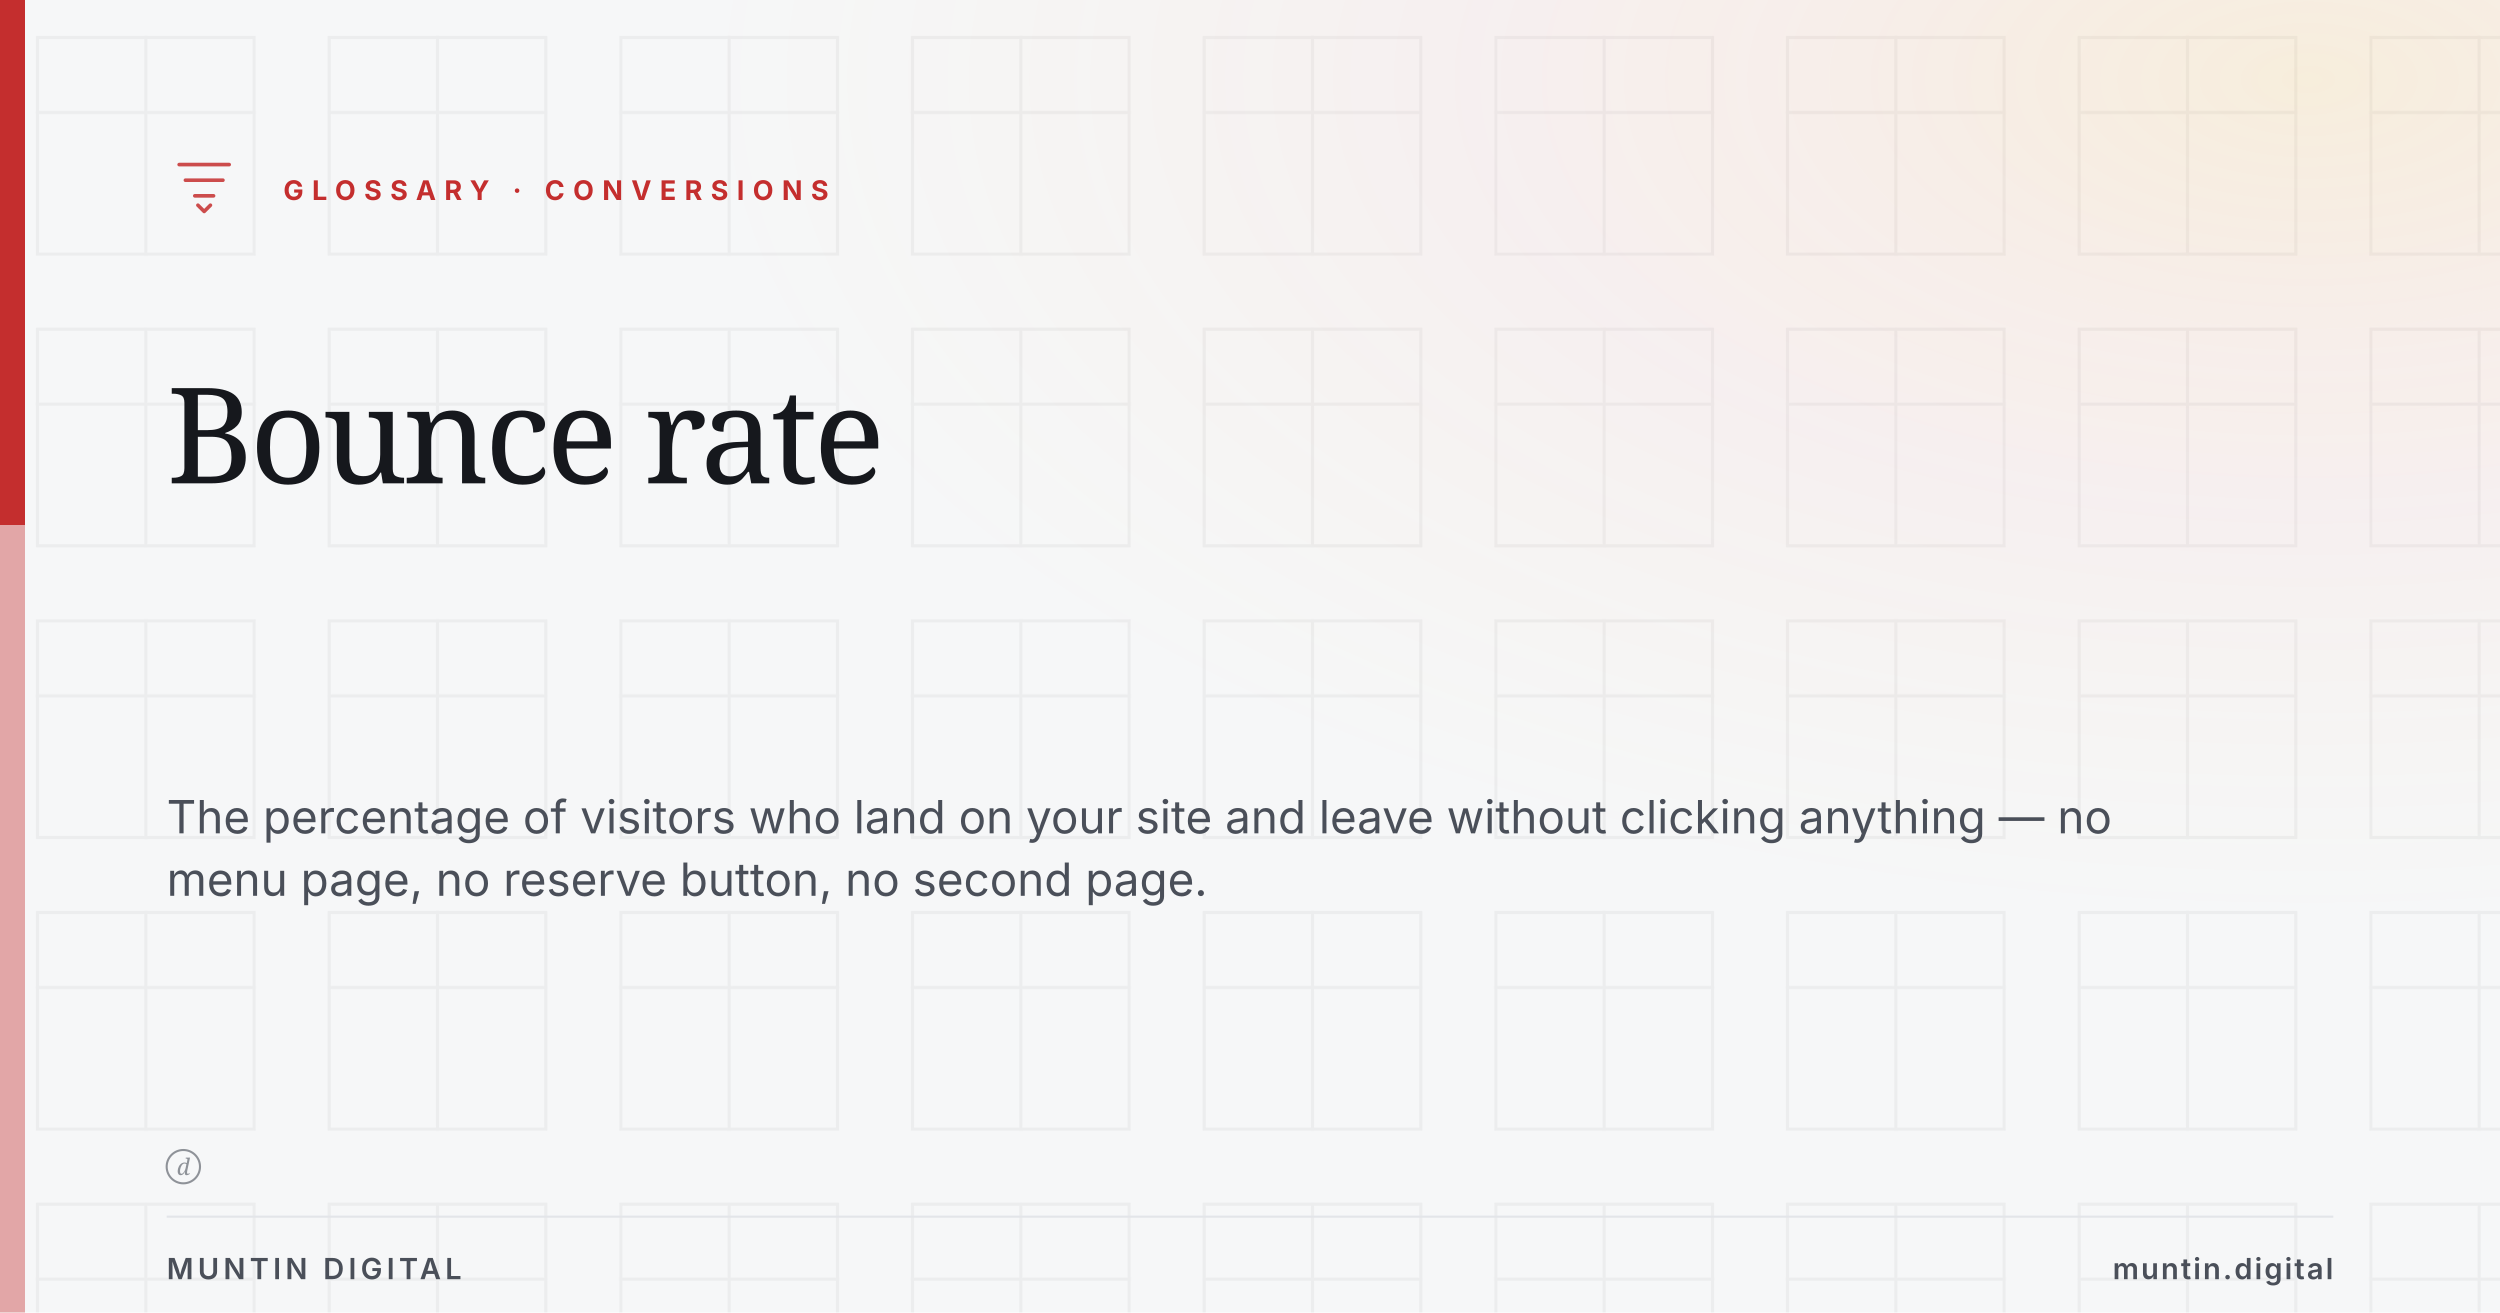
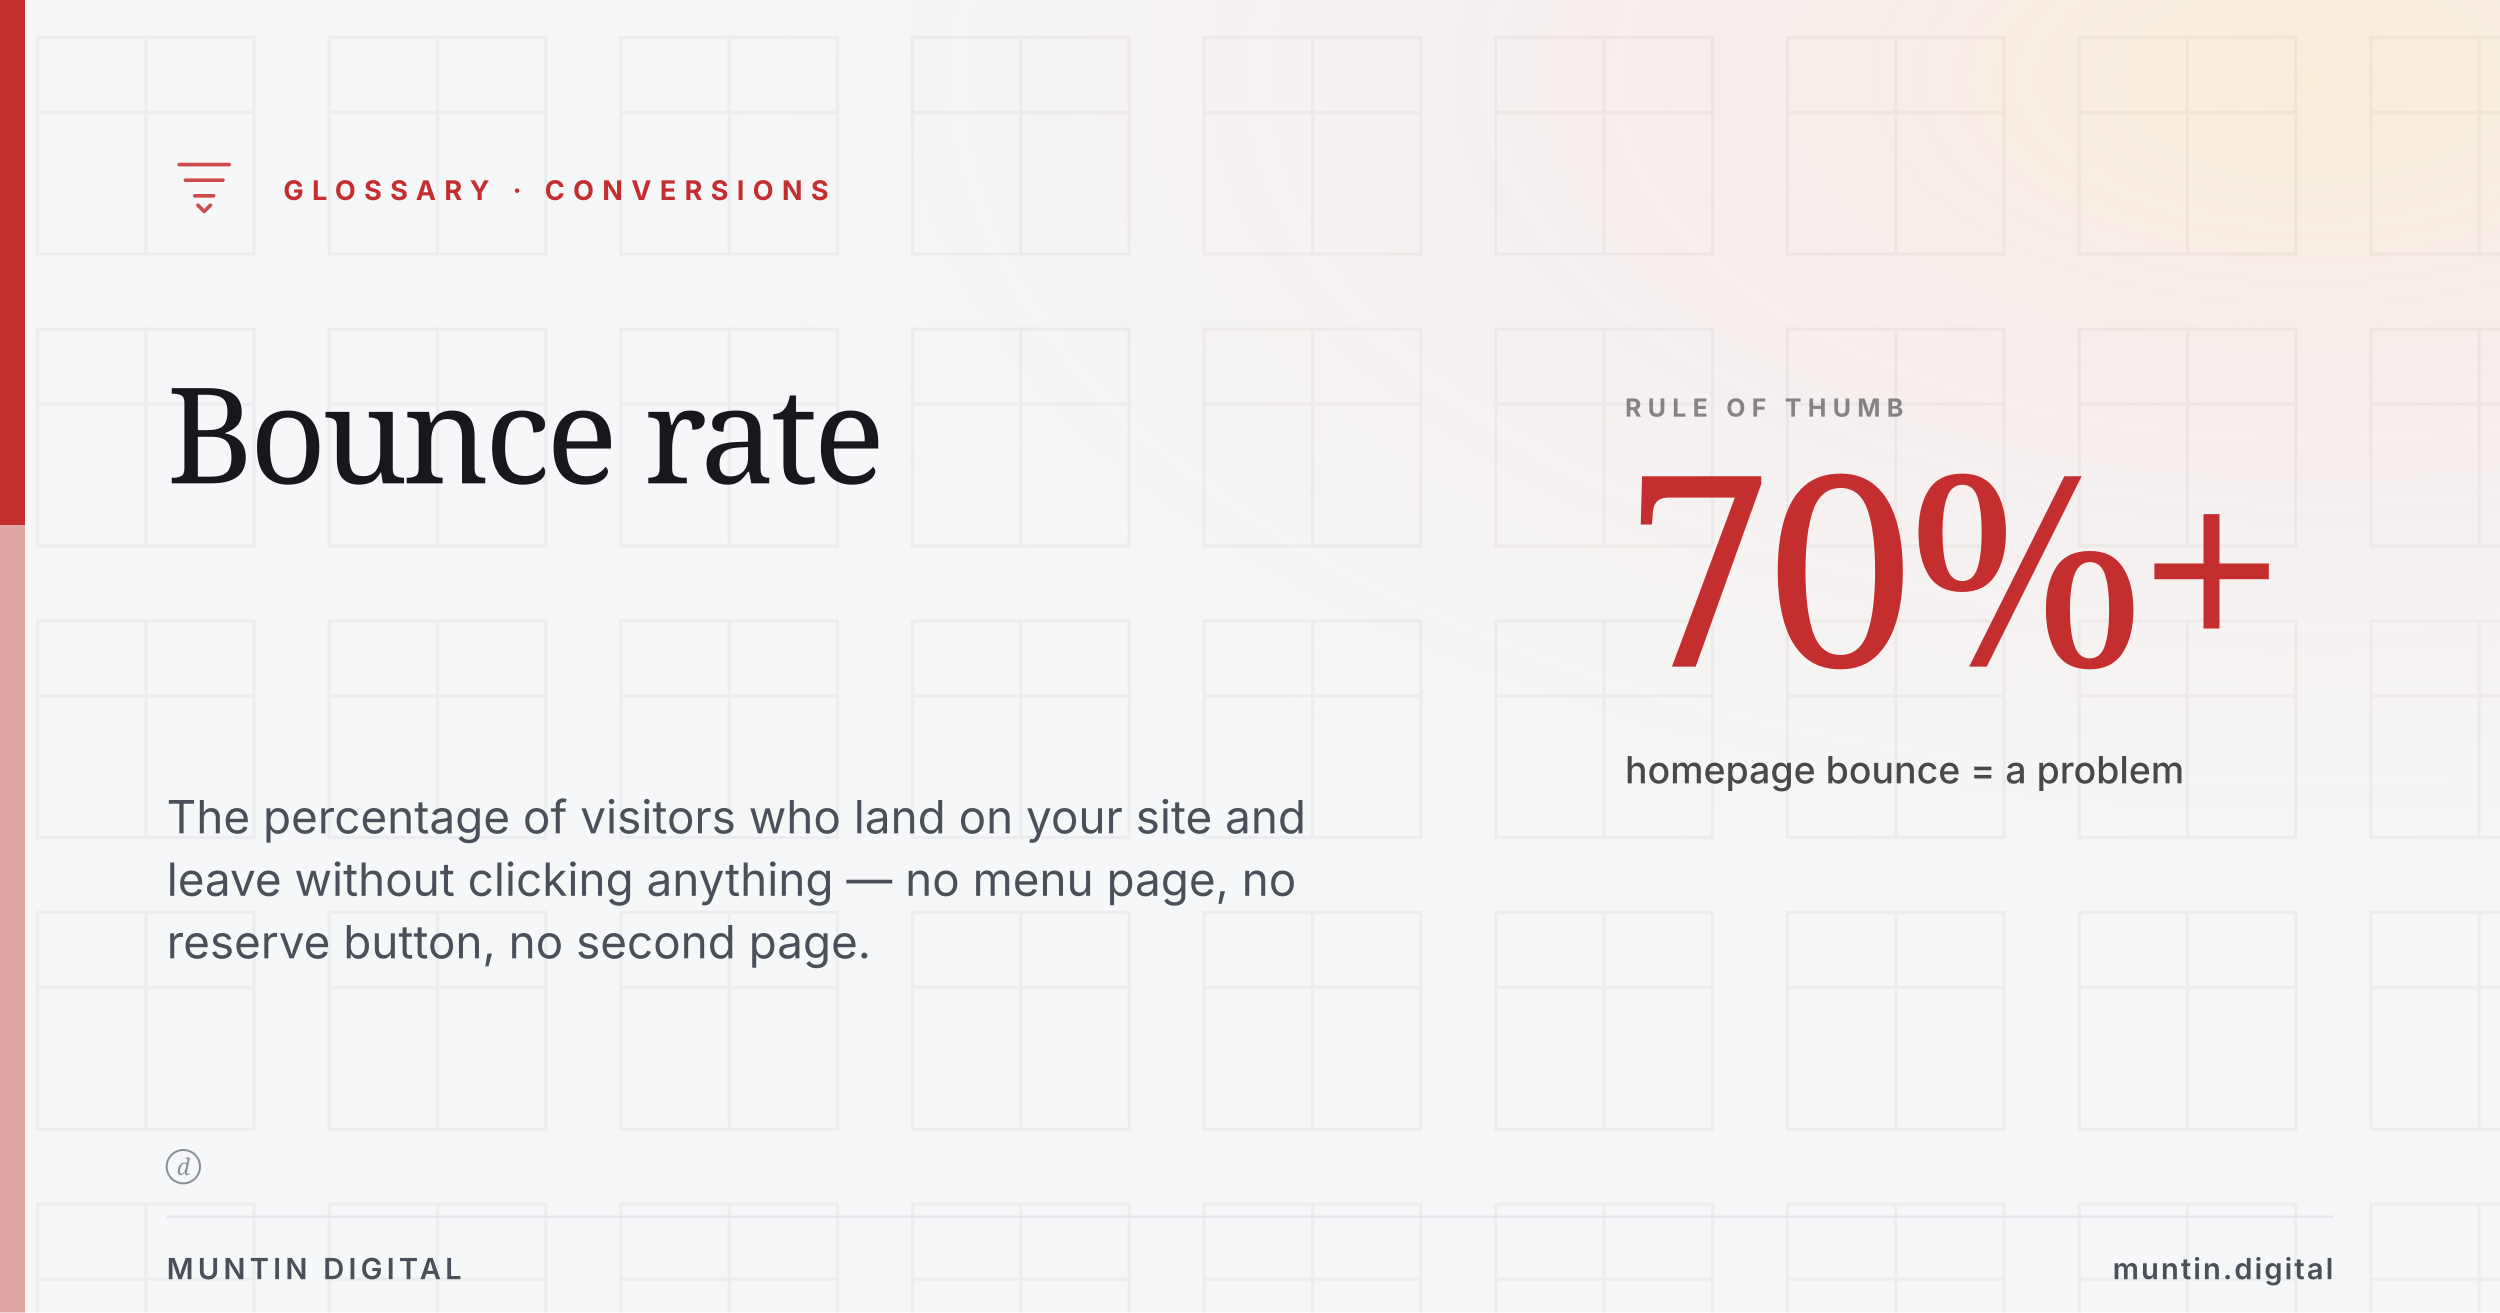
<svg xmlns="http://www.w3.org/2000/svg" viewBox="0 0 1200 630" width="1200" height="630">
  <rect width="1200" height="630" fill="#F6F7F8" />
  <defs>
    <pattern id="muntinField" x="0" y="0" width="140" height="140" patternUnits="userSpaceOnUse">
      <g transform="translate(18, 18)" fill="none" stroke="#16181D" stroke-width="1.5" stroke-linecap="square" stroke-linejoin="miter">
        <rect x="0" y="0" width="104" height="104" />
        <line x1="52" y1="0" x2="52" y2="104" />
        <line x1="0" y1="36" x2="104" y2="36" />
      </g>
    </pattern>
  </defs>
  <rect width="1200" height="630" fill="url(#muntinField)" opacity="0.045" />
  <defs>
    <radialGradient id="ghWarmSoft" cx="92%" cy="6%" r="64%">
      <stop offset="0%" stop-color="#FFB020" stop-opacity="0.13" />
      <stop offset="52%" stop-color="#FF6B5C" stop-opacity="0.05" />
      <stop offset="100%" stop-color="#FFB020" stop-opacity="0" />
    </radialGradient>
  </defs>
  <rect width="1200" height="630" fill="url(#ghWarmSoft)" />
  <rect x="0" y="0" width="12" height="252" fill="#C42E2E" />
  <rect x="0" y="252" width="12" height="378" fill="#C42E2E" opacity="0.4" />
  <g transform="translate(80, 70) scale(1.5)" fill="none" stroke="#C42E2E" stroke-width="1.167" stroke-linecap="round" stroke-linejoin="round" color="#C42E2E" opacity="0.85">
    <line x1="4" y1="6" x2="20" y2="6" />
    <line x1="6" y1="11" x2="18" y2="11" />
    <line x1="9" y1="16" x2="15" y2="16" />
    <polyline points="10 19 12 21 14 19" />
  </g>
  <text x="136" y="96" font-family="Inter, Arial, sans-serif" font-size="13" font-weight="700" letter-spacing="4" fill="#C42E2E">GLOSSARY · CONVERSIONS</text>
  <text x="80" y="232" font-family="Fraunces, Georgia, serif" font-size="64" font-weight="500" letter-spacing="-2" fill="#16181D">Bounce rate</text>
  <text x="80" y="400" font-family="Inter, Arial, sans-serif" font-size="22" font-weight="400" fill="#4A4F59">
-     <tspan x="80" dy="0">The percentage of visitors who land on your site and leave without clicking anything — no</tspan>
-     <tspan x="80" dy="30">menu page, no reserve button, no second page.</tspan>
+     <tspan x="80" dy="0">The percentage of visitors who land on your site and</tspan>
+     <tspan x="80" dy="30">leave without clicking anything — no menu page, no</tspan>
+     <tspan x="80" dy="30">reserve button, no second page.</tspan>
  </text>
+   <text x="780" y="200" font-family="Inter, Arial, sans-serif" font-size="12" font-weight="700" letter-spacing="3" fill="#16181D" opacity="0.5">RULE OF THUMB</text>
+   <text x="780" y="320" font-family="Fraunces, Georgia, serif" font-size="128" font-weight="500" letter-spacing="-4" fill="#C42E2E">70%+</text>
+   <text x="780" y="376" font-family="Inter, Arial, sans-serif" font-size="18" font-weight="500" fill="#16181D" opacity="0.78">homepage bounce = a problem</text>
  <g transform="translate(80, 552)" fill="#4A4F59" opacity="0.6">
    <circle cx="8" cy="8" r="8" fill="none" stroke="#4A4F59" stroke-width="1" />
    <text x="8" y="12" text-anchor="middle" font-family="Fraunces, Georgia, serif" font-style="italic" font-size="11" font-weight="500" fill="#4A4F59">d</text>
  </g>
  <line x1="80" y1="584" x2="1120" y2="584" stroke="#E3E5E9" stroke-width="1" />
  <text x="80" y="614" font-family="Inter, Arial, sans-serif" font-size="14" font-weight="600" letter-spacing="2" fill="#4A4F59">MUNTIN DIGITAL</text>
  <text x="1120" y="614" text-anchor="end" font-family="Inter, Arial, sans-serif" font-size="14" font-weight="600" letter-spacing="1" fill="#4A4F59">muntin.digital</text>
</svg>
